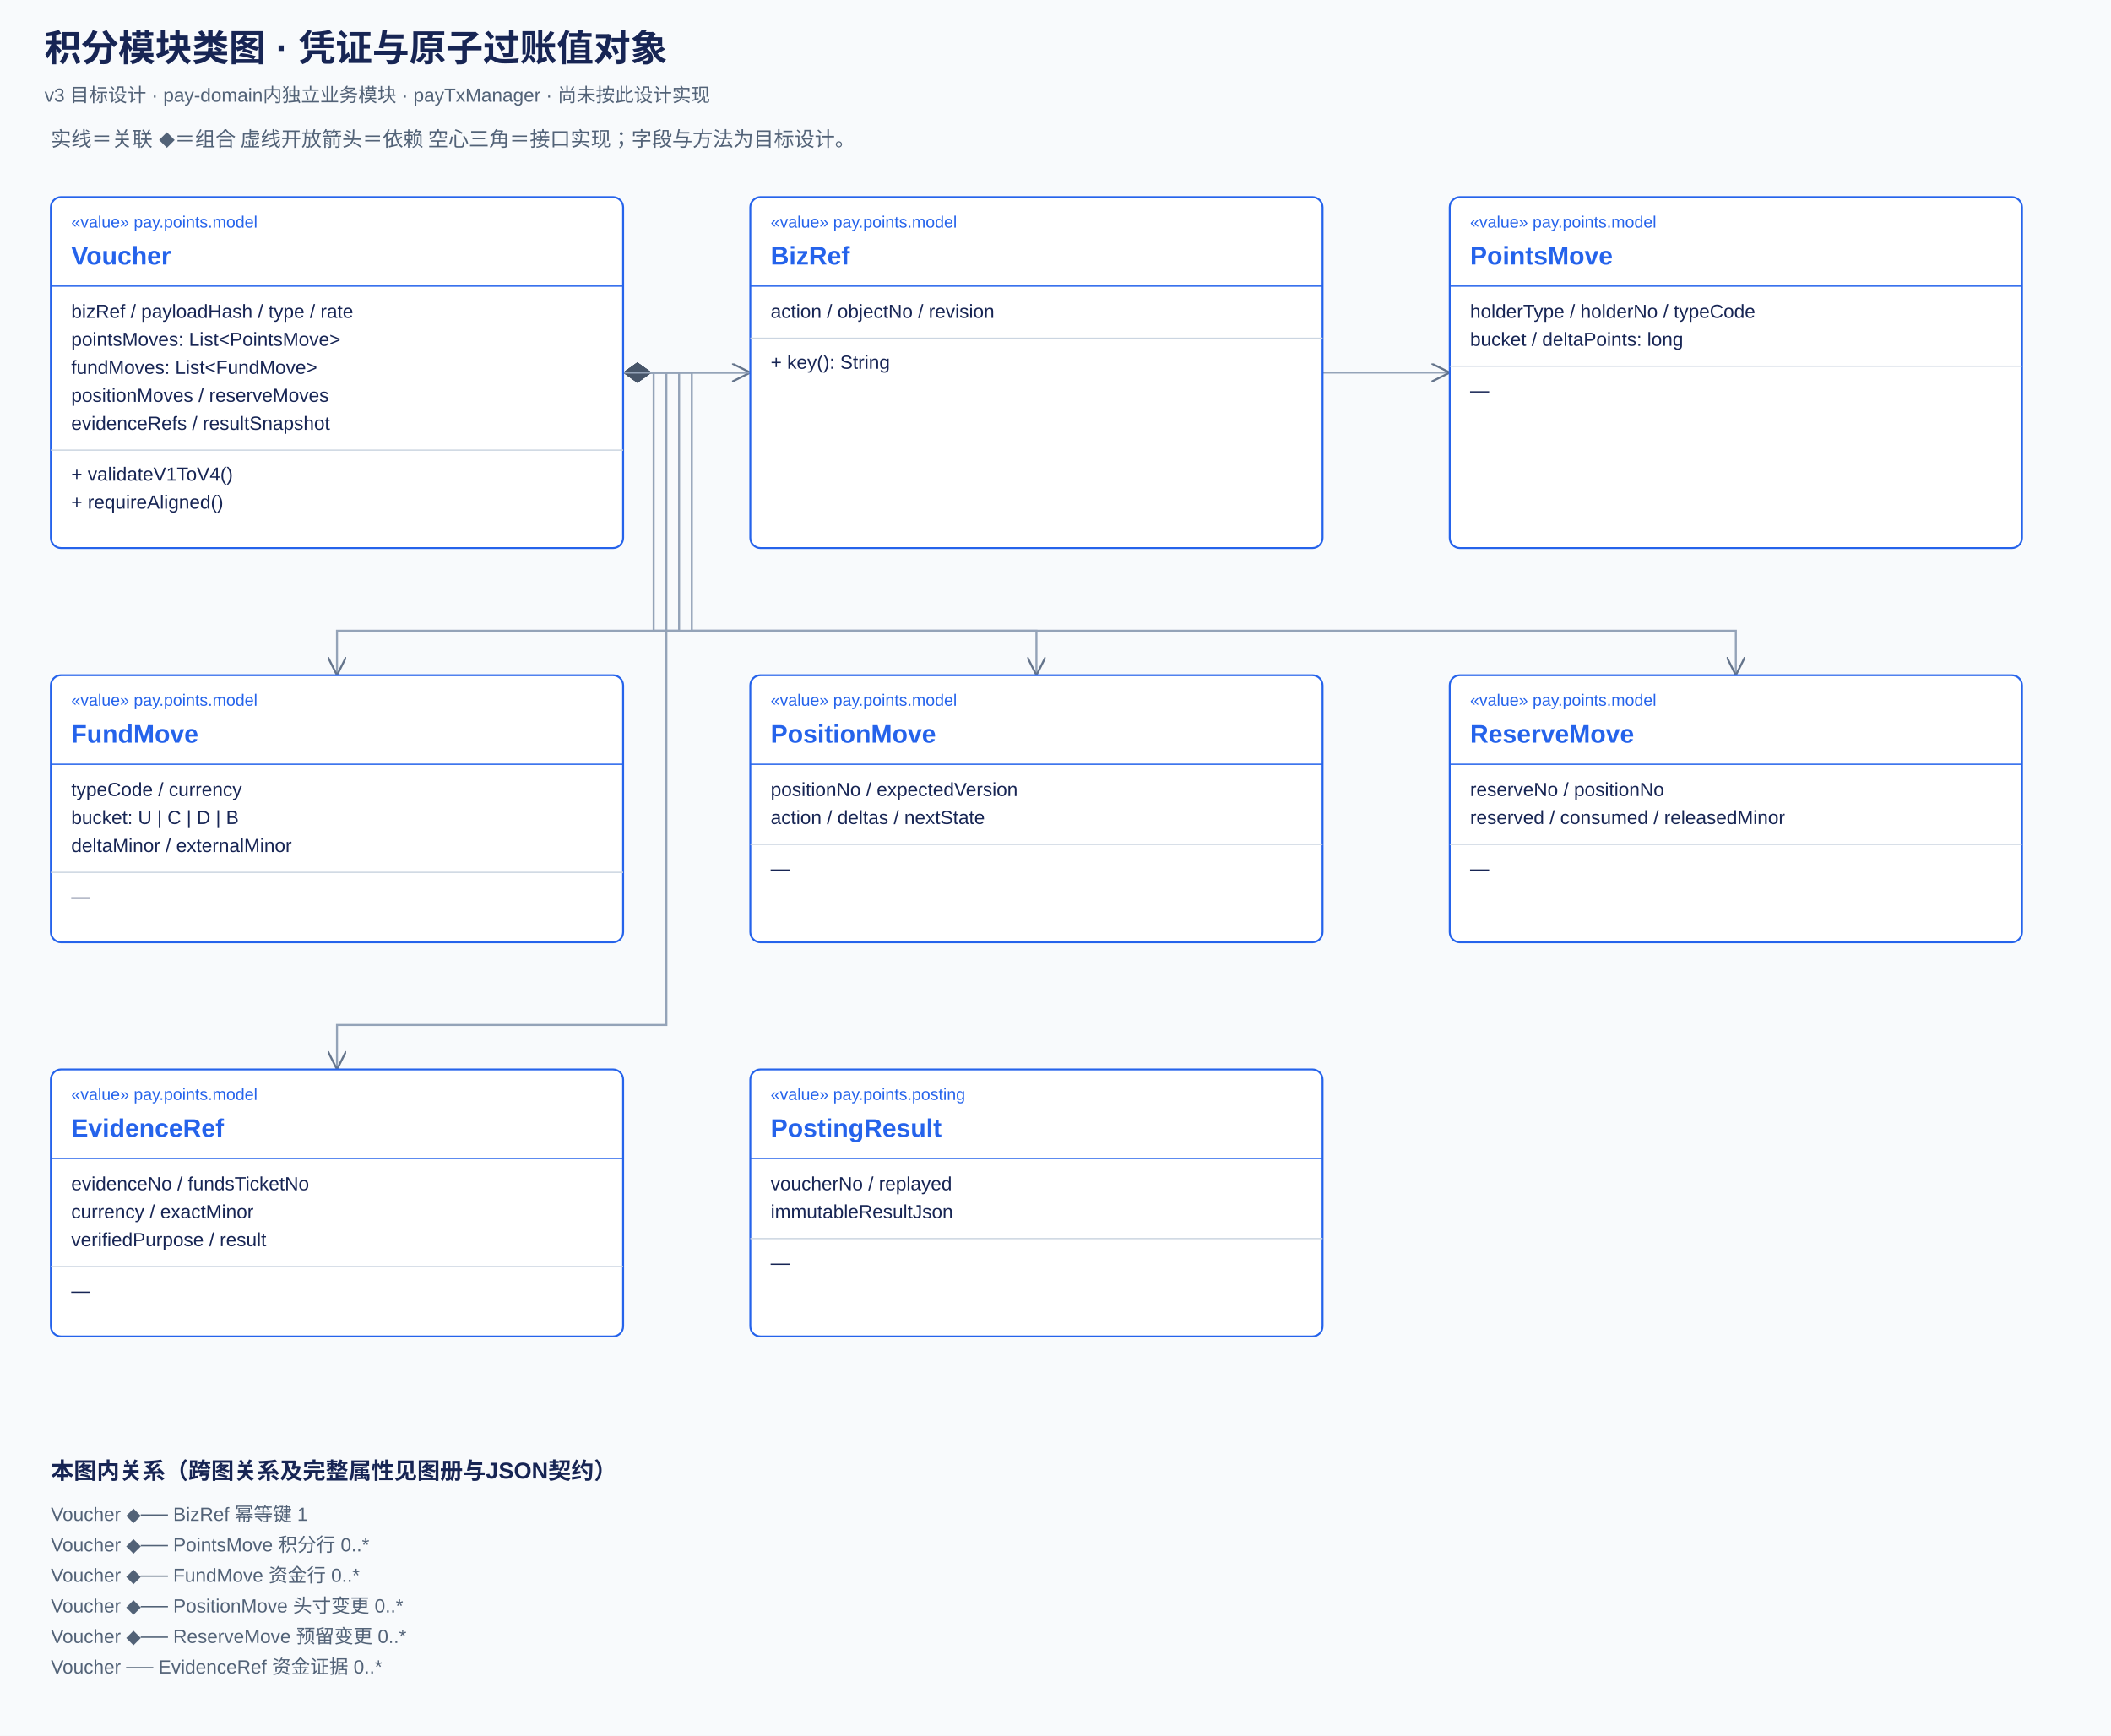
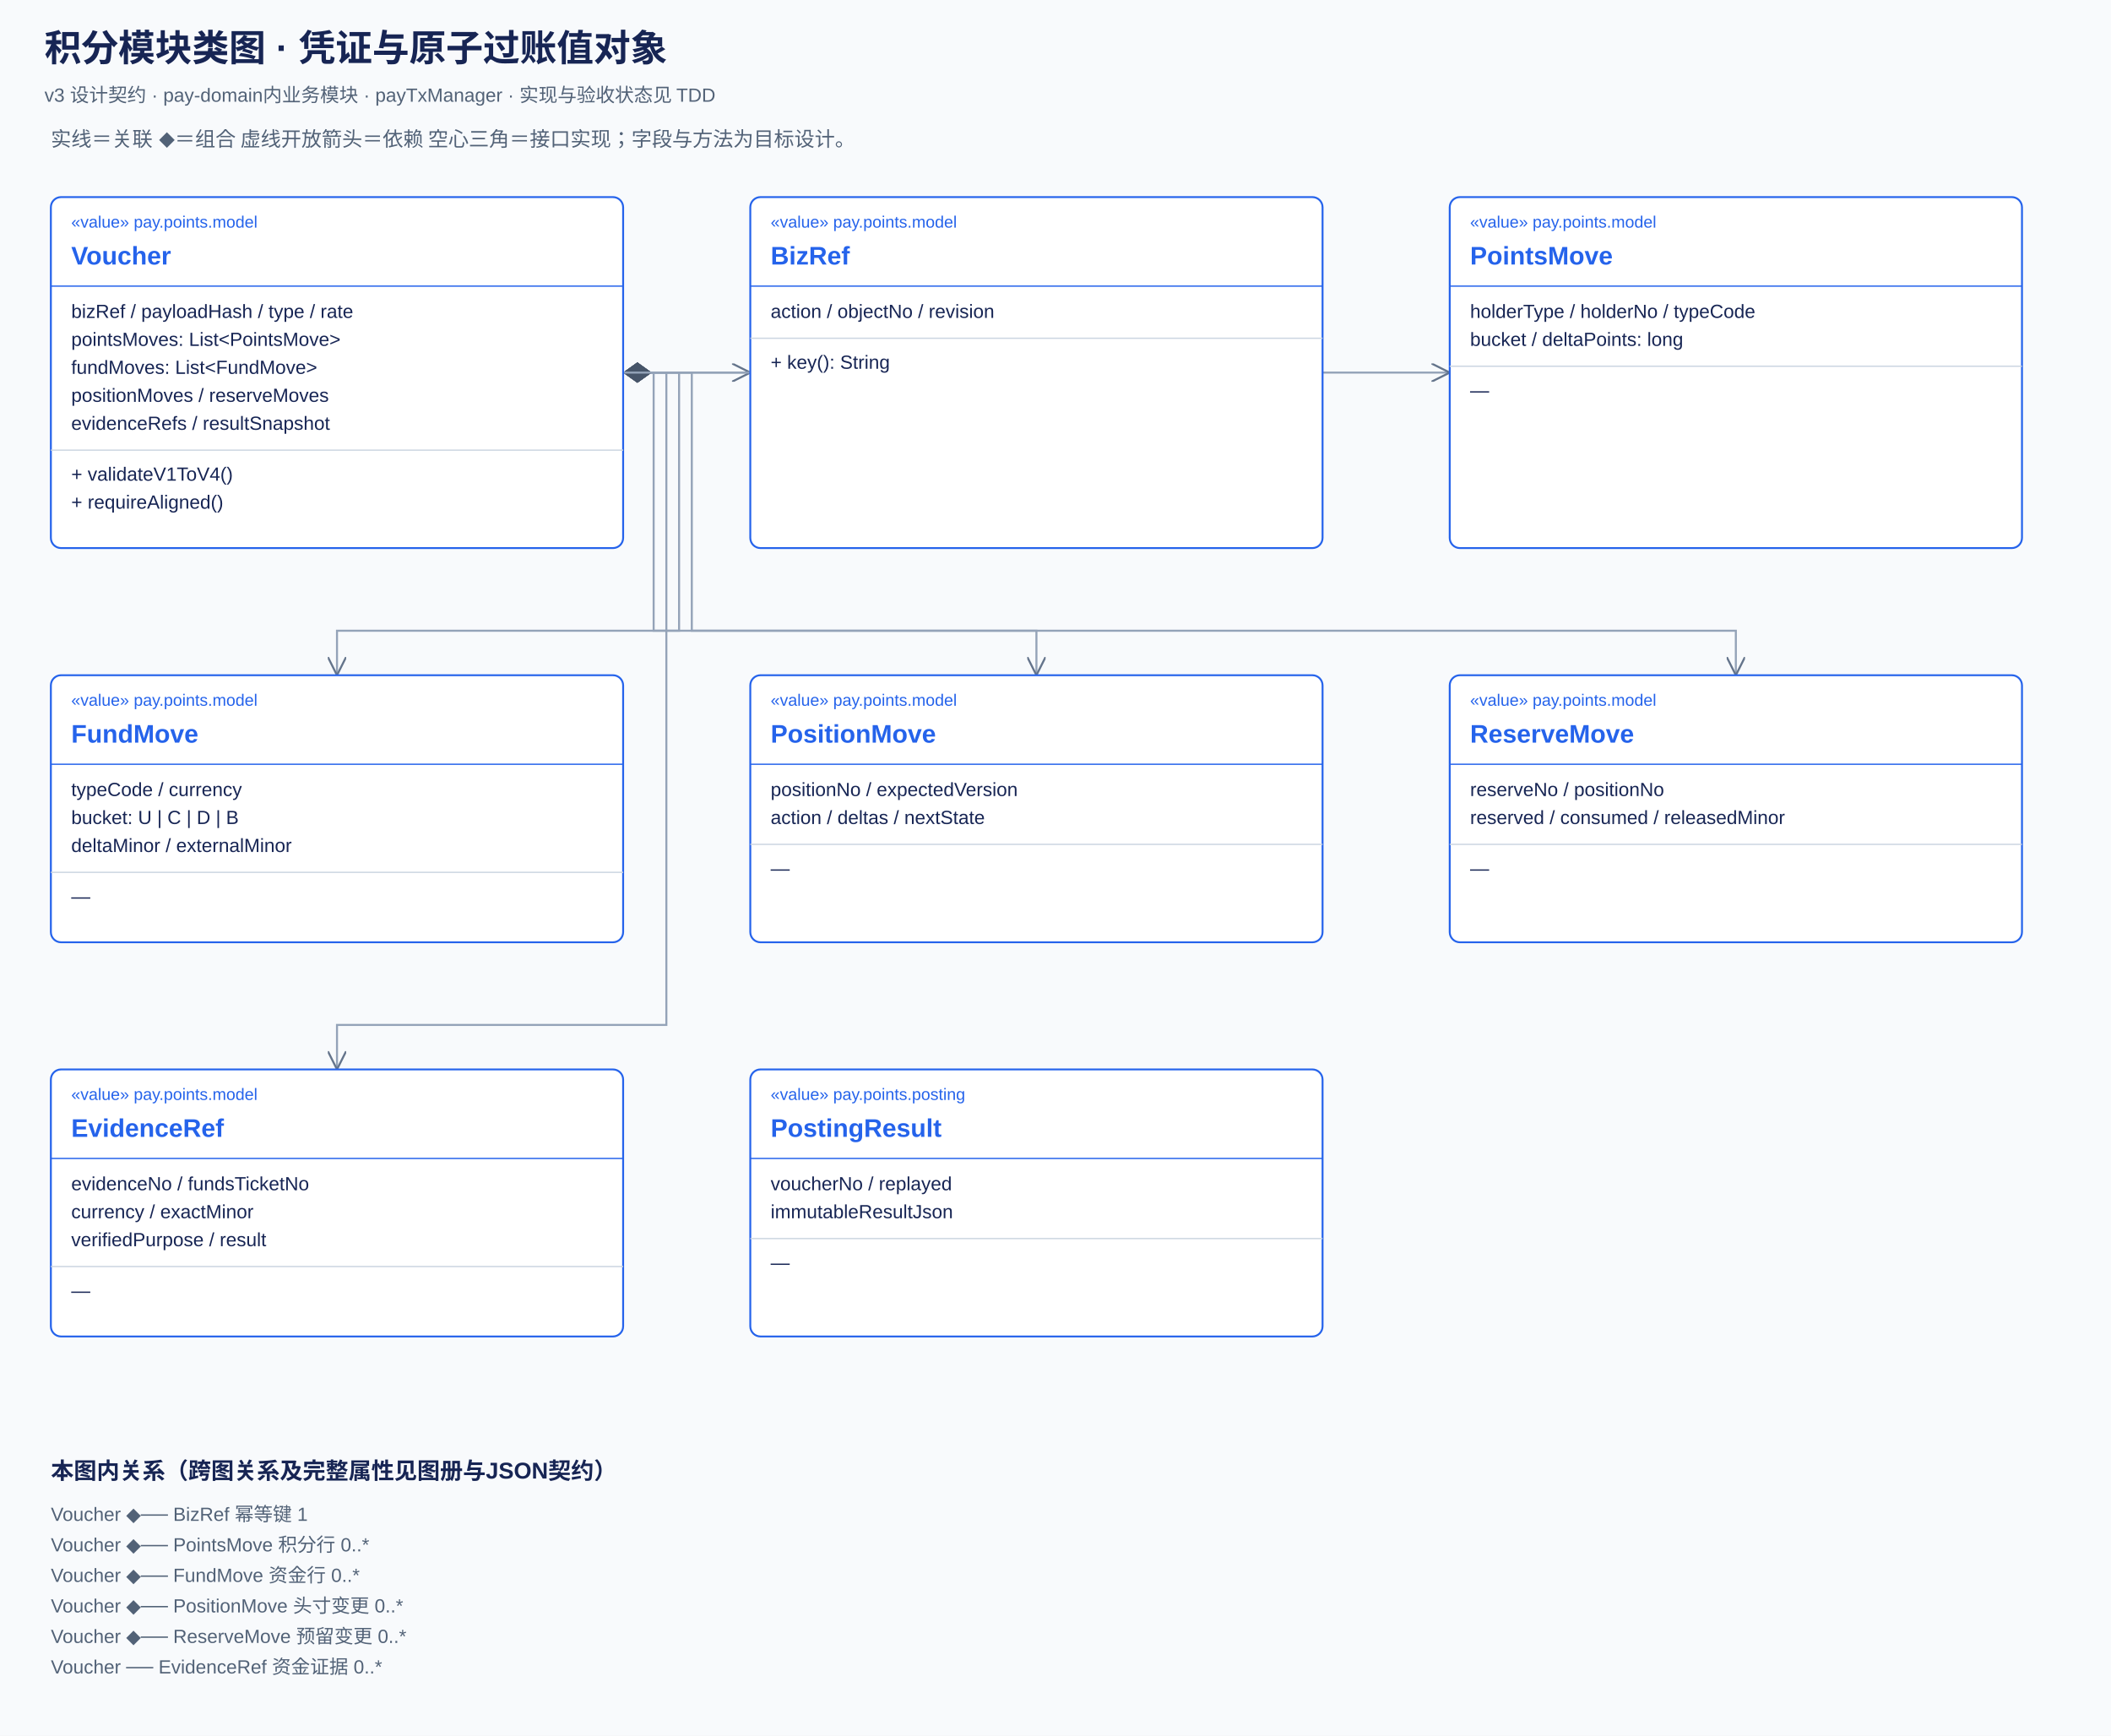
<svg xmlns="http://www.w3.org/2000/svg" width="1660" height="1365" viewBox="0 0 1660 1365">
  <defs>
    <marker id="point" markerWidth="9" markerHeight="8" refX="8" refY="4" orient="auto">
      <path d="M0 0L8 4L0 8" fill="#2563eb" />
    </marker>
    <marker id="money" markerWidth="9" markerHeight="8" refX="8" refY="4" orient="auto">
      <path d="M0 0L8 4L0 8" fill="#c2410c" />
    </marker>
    <marker id="dep" markerWidth="10" markerHeight="9" refX="9" refY="4.5" orient="auto">
      <path d="M0 0L9 4.5L0 9" fill="none" stroke="#64748b" />
    </marker>
    <marker id="real" markerWidth="13" markerHeight="12" refX="12" refY="6" orient="auto">
      <path d="M0 0L12 6L0 12Z" fill="white" stroke="#475569" />
    </marker>
    <marker id="diamond" markerWidth="15" markerHeight="10" refX="14" refY="5" orient="auto-start-reverse">
      <path d="M0 5L7 0L14 5L7 10Z" fill="#475569" />
    </marker>
  </defs>
  <rect width="1660" height="1365" fill="#f8fafc" />
  <text x="35" y="48" font-family="PingFang SC,Microsoft YaHei,Arial,sans-serif" font-size="29" fill="#172554" font-weight="650" text-anchor="start">积分模块类图 · 凭证与原子过账值对象</text>
-   <text x="35" y="80" font-family="PingFang SC,Microsoft YaHei,Arial,sans-serif" font-size="15" fill="#526277" font-weight="400" text-anchor="start">v3 目标设计 · pay-domain内独立业务模块 · payTxManager · 尚未按此设计实现</text>
+   <text x="35" y="80" font-family="PingFang SC,Microsoft YaHei,Arial,sans-serif" font-size="15" fill="#526277" font-weight="400" text-anchor="start">v3 设计契约 · pay-domain内业务模块 · payTxManager · 实现与验收状态见 TDD</text>
  <text x="40" y="115" font-family="PingFang SC,Microsoft YaHei,Arial,sans-serif" font-size="16" fill="#526277" font-weight="400" text-anchor="start">实线＝关联  ◆＝组合  虚线开放箭头＝依赖  空心三角＝接口实现；字段与方法为目标设计。</text>
  <path d="M490,293.0 L590,293.0" fill="none" stroke="#94a3b8" stroke-width="1.6" marker-start="url(#diamond)" marker-end="url(#dep)" />
  <path d="M490,293.0 L1140,293.0" fill="none" stroke="#94a3b8" stroke-width="1.6" marker-start="url(#diamond)" marker-end="url(#dep)" />
  <path d="M490,293.0 L534,293.0 L534,496 L265.0,496 L265.0,531" fill="none" stroke="#94a3b8" stroke-width="1.6" marker-start="url(#diamond)" marker-end="url(#dep)" />
  <path d="M490,293.0 L544,293.0 L544,496 L815.0,496 L815.0,531" fill="none" stroke="#94a3b8" stroke-width="1.6" marker-start="url(#diamond)" marker-end="url(#dep)" />
  <path d="M490,293.0 L514,293.0 L514,496 L1365.0,496 L1365.0,531" fill="none" stroke="#94a3b8" stroke-width="1.6" marker-start="url(#diamond)" marker-end="url(#dep)" />
  <path d="M490,293.0 L524,293.0 L524,806 L265.0,806 L265.0,841" fill="none" stroke="#94a3b8" stroke-width="1.6" marker-end="url(#dep)" />
  <rect x="40" y="155" width="450" height="276" rx="8" fill="white" stroke="#2563eb" stroke-width="1.5" />
  <text x="56" y="179" font-family="PingFang SC,Microsoft YaHei,Arial,sans-serif" font-size="13" fill="#2563eb" font-weight="400" text-anchor="start">«value»  pay.points.model</text>
  <text x="56" y="208" font-family="PingFang SC,Microsoft YaHei,Arial,sans-serif" font-size="20" fill="#2563eb" font-weight="650" text-anchor="start">Voucher</text>
  <path d="M40 225H490" stroke="#2563eb" stroke-width="1" />
  <text x="56" y="250" font-family="PingFang SC,Microsoft YaHei,Arial,sans-serif" font-size="15" fill="#172554" font-weight="400" text-anchor="start">bizRef / payloadHash / type / rate</text>
  <text x="56" y="272" font-family="PingFang SC,Microsoft YaHei,Arial,sans-serif" font-size="15" fill="#172554" font-weight="400" text-anchor="start">pointsMoves: List&lt;PointsMove&gt;</text>
  <text x="56" y="294" font-family="PingFang SC,Microsoft YaHei,Arial,sans-serif" font-size="15" fill="#172554" font-weight="400" text-anchor="start">fundMoves: List&lt;FundMove&gt;</text>
  <text x="56" y="316" font-family="PingFang SC,Microsoft YaHei,Arial,sans-serif" font-size="15" fill="#172554" font-weight="400" text-anchor="start">positionMoves / reserveMoves</text>
  <text x="56" y="338" font-family="PingFang SC,Microsoft YaHei,Arial,sans-serif" font-size="15" fill="#172554" font-weight="400" text-anchor="start">evidenceRefs / resultSnapshot</text>
  <path d="M40 354H490" stroke="#cbd5e1" />
  <text x="56" y="378" font-family="PingFang SC,Microsoft YaHei,Arial,sans-serif" font-size="15" fill="#172554" font-weight="400" text-anchor="start">+ validateV1ToV4()</text>
  <text x="56" y="400" font-family="PingFang SC,Microsoft YaHei,Arial,sans-serif" font-size="15" fill="#172554" font-weight="400" text-anchor="start">+ requireAligned()</text>
  <rect x="590" y="155" width="450" height="276" rx="8" fill="white" stroke="#2563eb" stroke-width="1.5" />
  <text x="606" y="179" font-family="PingFang SC,Microsoft YaHei,Arial,sans-serif" font-size="13" fill="#2563eb" font-weight="400" text-anchor="start">«value»  pay.points.model</text>
  <text x="606" y="208" font-family="PingFang SC,Microsoft YaHei,Arial,sans-serif" font-size="20" fill="#2563eb" font-weight="650" text-anchor="start">BizRef</text>
  <path d="M590 225H1040" stroke="#2563eb" stroke-width="1" />
  <text x="606" y="250" font-family="PingFang SC,Microsoft YaHei,Arial,sans-serif" font-size="15" fill="#172554" font-weight="400" text-anchor="start">action / objectNo / revision</text>
  <path d="M590 266H1040" stroke="#cbd5e1" />
  <text x="606" y="290" font-family="PingFang SC,Microsoft YaHei,Arial,sans-serif" font-size="15" fill="#172554" font-weight="400" text-anchor="start">+ key(): String</text>
  <rect x="1140" y="155" width="450" height="276" rx="8" fill="white" stroke="#2563eb" stroke-width="1.5" />
  <text x="1156" y="179" font-family="PingFang SC,Microsoft YaHei,Arial,sans-serif" font-size="13" fill="#2563eb" font-weight="400" text-anchor="start">«value»  pay.points.model</text>
  <text x="1156" y="208" font-family="PingFang SC,Microsoft YaHei,Arial,sans-serif" font-size="20" fill="#2563eb" font-weight="650" text-anchor="start">PointsMove</text>
  <path d="M1140 225H1590" stroke="#2563eb" stroke-width="1" />
  <text x="1156" y="250" font-family="PingFang SC,Microsoft YaHei,Arial,sans-serif" font-size="15" fill="#172554" font-weight="400" text-anchor="start">holderType / holderNo / typeCode</text>
  <text x="1156" y="272" font-family="PingFang SC,Microsoft YaHei,Arial,sans-serif" font-size="15" fill="#172554" font-weight="400" text-anchor="start">bucket / deltaPoints: long</text>
  <path d="M1140 288H1590" stroke="#cbd5e1" />
  <text x="1156" y="312" font-family="PingFang SC,Microsoft YaHei,Arial,sans-serif" font-size="15" fill="#172554" font-weight="400" text-anchor="start">—</text>
  <rect x="40" y="531" width="450" height="210" rx="8" fill="white" stroke="#2563eb" stroke-width="1.5" />
  <text x="56" y="555" font-family="PingFang SC,Microsoft YaHei,Arial,sans-serif" font-size="13" fill="#2563eb" font-weight="400" text-anchor="start">«value»  pay.points.model</text>
  <text x="56" y="584" font-family="PingFang SC,Microsoft YaHei,Arial,sans-serif" font-size="20" fill="#2563eb" font-weight="650" text-anchor="start">FundMove</text>
  <path d="M40 601H490" stroke="#2563eb" stroke-width="1" />
  <text x="56" y="626" font-family="PingFang SC,Microsoft YaHei,Arial,sans-serif" font-size="15" fill="#172554" font-weight="400" text-anchor="start">typeCode / currency</text>
  <text x="56" y="648" font-family="PingFang SC,Microsoft YaHei,Arial,sans-serif" font-size="15" fill="#172554" font-weight="400" text-anchor="start">bucket: U | C | D | B</text>
  <text x="56" y="670" font-family="PingFang SC,Microsoft YaHei,Arial,sans-serif" font-size="15" fill="#172554" font-weight="400" text-anchor="start">deltaMinor / externalMinor</text>
  <path d="M40 686H490" stroke="#cbd5e1" />
  <text x="56" y="710" font-family="PingFang SC,Microsoft YaHei,Arial,sans-serif" font-size="15" fill="#172554" font-weight="400" text-anchor="start">—</text>
  <rect x="590" y="531" width="450" height="210" rx="8" fill="white" stroke="#2563eb" stroke-width="1.5" />
  <text x="606" y="555" font-family="PingFang SC,Microsoft YaHei,Arial,sans-serif" font-size="13" fill="#2563eb" font-weight="400" text-anchor="start">«value»  pay.points.model</text>
  <text x="606" y="584" font-family="PingFang SC,Microsoft YaHei,Arial,sans-serif" font-size="20" fill="#2563eb" font-weight="650" text-anchor="start">PositionMove</text>
  <path d="M590 601H1040" stroke="#2563eb" stroke-width="1" />
  <text x="606" y="626" font-family="PingFang SC,Microsoft YaHei,Arial,sans-serif" font-size="15" fill="#172554" font-weight="400" text-anchor="start">positionNo / expectedVersion</text>
  <text x="606" y="648" font-family="PingFang SC,Microsoft YaHei,Arial,sans-serif" font-size="15" fill="#172554" font-weight="400" text-anchor="start">action / deltas / nextState</text>
  <path d="M590 664H1040" stroke="#cbd5e1" />
  <text x="606" y="688" font-family="PingFang SC,Microsoft YaHei,Arial,sans-serif" font-size="15" fill="#172554" font-weight="400" text-anchor="start">—</text>
  <rect x="1140" y="531" width="450" height="210" rx="8" fill="white" stroke="#2563eb" stroke-width="1.5" />
  <text x="1156" y="555" font-family="PingFang SC,Microsoft YaHei,Arial,sans-serif" font-size="13" fill="#2563eb" font-weight="400" text-anchor="start">«value»  pay.points.model</text>
  <text x="1156" y="584" font-family="PingFang SC,Microsoft YaHei,Arial,sans-serif" font-size="20" fill="#2563eb" font-weight="650" text-anchor="start">ReserveMove</text>
  <path d="M1140 601H1590" stroke="#2563eb" stroke-width="1" />
  <text x="1156" y="626" font-family="PingFang SC,Microsoft YaHei,Arial,sans-serif" font-size="15" fill="#172554" font-weight="400" text-anchor="start">reserveNo / positionNo</text>
  <text x="1156" y="648" font-family="PingFang SC,Microsoft YaHei,Arial,sans-serif" font-size="15" fill="#172554" font-weight="400" text-anchor="start">reserved / consumed / releasedMinor</text>
  <path d="M1140 664H1590" stroke="#cbd5e1" />
  <text x="1156" y="688" font-family="PingFang SC,Microsoft YaHei,Arial,sans-serif" font-size="15" fill="#172554" font-weight="400" text-anchor="start">—</text>
  <rect x="40" y="841" width="450" height="210" rx="8" fill="white" stroke="#2563eb" stroke-width="1.5" />
  <text x="56" y="865" font-family="PingFang SC,Microsoft YaHei,Arial,sans-serif" font-size="13" fill="#2563eb" font-weight="400" text-anchor="start">«value»  pay.points.model</text>
  <text x="56" y="894" font-family="PingFang SC,Microsoft YaHei,Arial,sans-serif" font-size="20" fill="#2563eb" font-weight="650" text-anchor="start">EvidenceRef</text>
  <path d="M40 911H490" stroke="#2563eb" stroke-width="1" />
  <text x="56" y="936" font-family="PingFang SC,Microsoft YaHei,Arial,sans-serif" font-size="15" fill="#172554" font-weight="400" text-anchor="start">evidenceNo / fundsTicketNo</text>
  <text x="56" y="958" font-family="PingFang SC,Microsoft YaHei,Arial,sans-serif" font-size="15" fill="#172554" font-weight="400" text-anchor="start">currency / exactMinor</text>
  <text x="56" y="980" font-family="PingFang SC,Microsoft YaHei,Arial,sans-serif" font-size="15" fill="#172554" font-weight="400" text-anchor="start">verifiedPurpose / result</text>
  <path d="M40 996H490" stroke="#cbd5e1" />
  <text x="56" y="1020" font-family="PingFang SC,Microsoft YaHei,Arial,sans-serif" font-size="15" fill="#172554" font-weight="400" text-anchor="start">—</text>
  <rect x="590" y="841" width="450" height="210" rx="8" fill="white" stroke="#2563eb" stroke-width="1.5" />
  <text x="606" y="865" font-family="PingFang SC,Microsoft YaHei,Arial,sans-serif" font-size="13" fill="#2563eb" font-weight="400" text-anchor="start">«value»  pay.points.posting</text>
  <text x="606" y="894" font-family="PingFang SC,Microsoft YaHei,Arial,sans-serif" font-size="20" fill="#2563eb" font-weight="650" text-anchor="start">PostingResult</text>
  <path d="M590 911H1040" stroke="#2563eb" stroke-width="1" />
  <text x="606" y="936" font-family="PingFang SC,Microsoft YaHei,Arial,sans-serif" font-size="15" fill="#172554" font-weight="400" text-anchor="start">voucherNo / replayed</text>
  <text x="606" y="958" font-family="PingFang SC,Microsoft YaHei,Arial,sans-serif" font-size="15" fill="#172554" font-weight="400" text-anchor="start">immutableResultJson</text>
  <path d="M590 974H1040" stroke="#cbd5e1" />
  <text x="606" y="998" font-family="PingFang SC,Microsoft YaHei,Arial,sans-serif" font-size="15" fill="#172554" font-weight="400" text-anchor="start">—</text>
  <text x="40" y="1163" font-family="PingFang SC,Microsoft YaHei,Arial,sans-serif" font-size="18" fill="#172554" font-weight="650" text-anchor="start">本图内关系（跨图关系及完整属性见图册与JSON契约）</text>
  <text x="40" y="1196" font-family="PingFang SC,Microsoft YaHei,Arial,sans-serif" font-size="15" fill="#526277" font-weight="400" text-anchor="start">Voucher ◆── BizRef   幂等键 1</text>
  <text x="40" y="1220" font-family="PingFang SC,Microsoft YaHei,Arial,sans-serif" font-size="15" fill="#526277" font-weight="400" text-anchor="start">Voucher ◆── PointsMove   积分行 0..*</text>
  <text x="40" y="1244" font-family="PingFang SC,Microsoft YaHei,Arial,sans-serif" font-size="15" fill="#526277" font-weight="400" text-anchor="start">Voucher ◆── FundMove   资金行 0..*</text>
  <text x="40" y="1268" font-family="PingFang SC,Microsoft YaHei,Arial,sans-serif" font-size="15" fill="#526277" font-weight="400" text-anchor="start">Voucher ◆── PositionMove   头寸变更 0..*</text>
  <text x="40" y="1292" font-family="PingFang SC,Microsoft YaHei,Arial,sans-serif" font-size="15" fill="#526277" font-weight="400" text-anchor="start">Voucher ◆── ReserveMove   预留变更 0..*</text>
  <text x="40" y="1316" font-family="PingFang SC,Microsoft YaHei,Arial,sans-serif" font-size="15" fill="#526277" font-weight="400" text-anchor="start">Voucher ── EvidenceRef   资金证据 0..*</text>
</svg>
